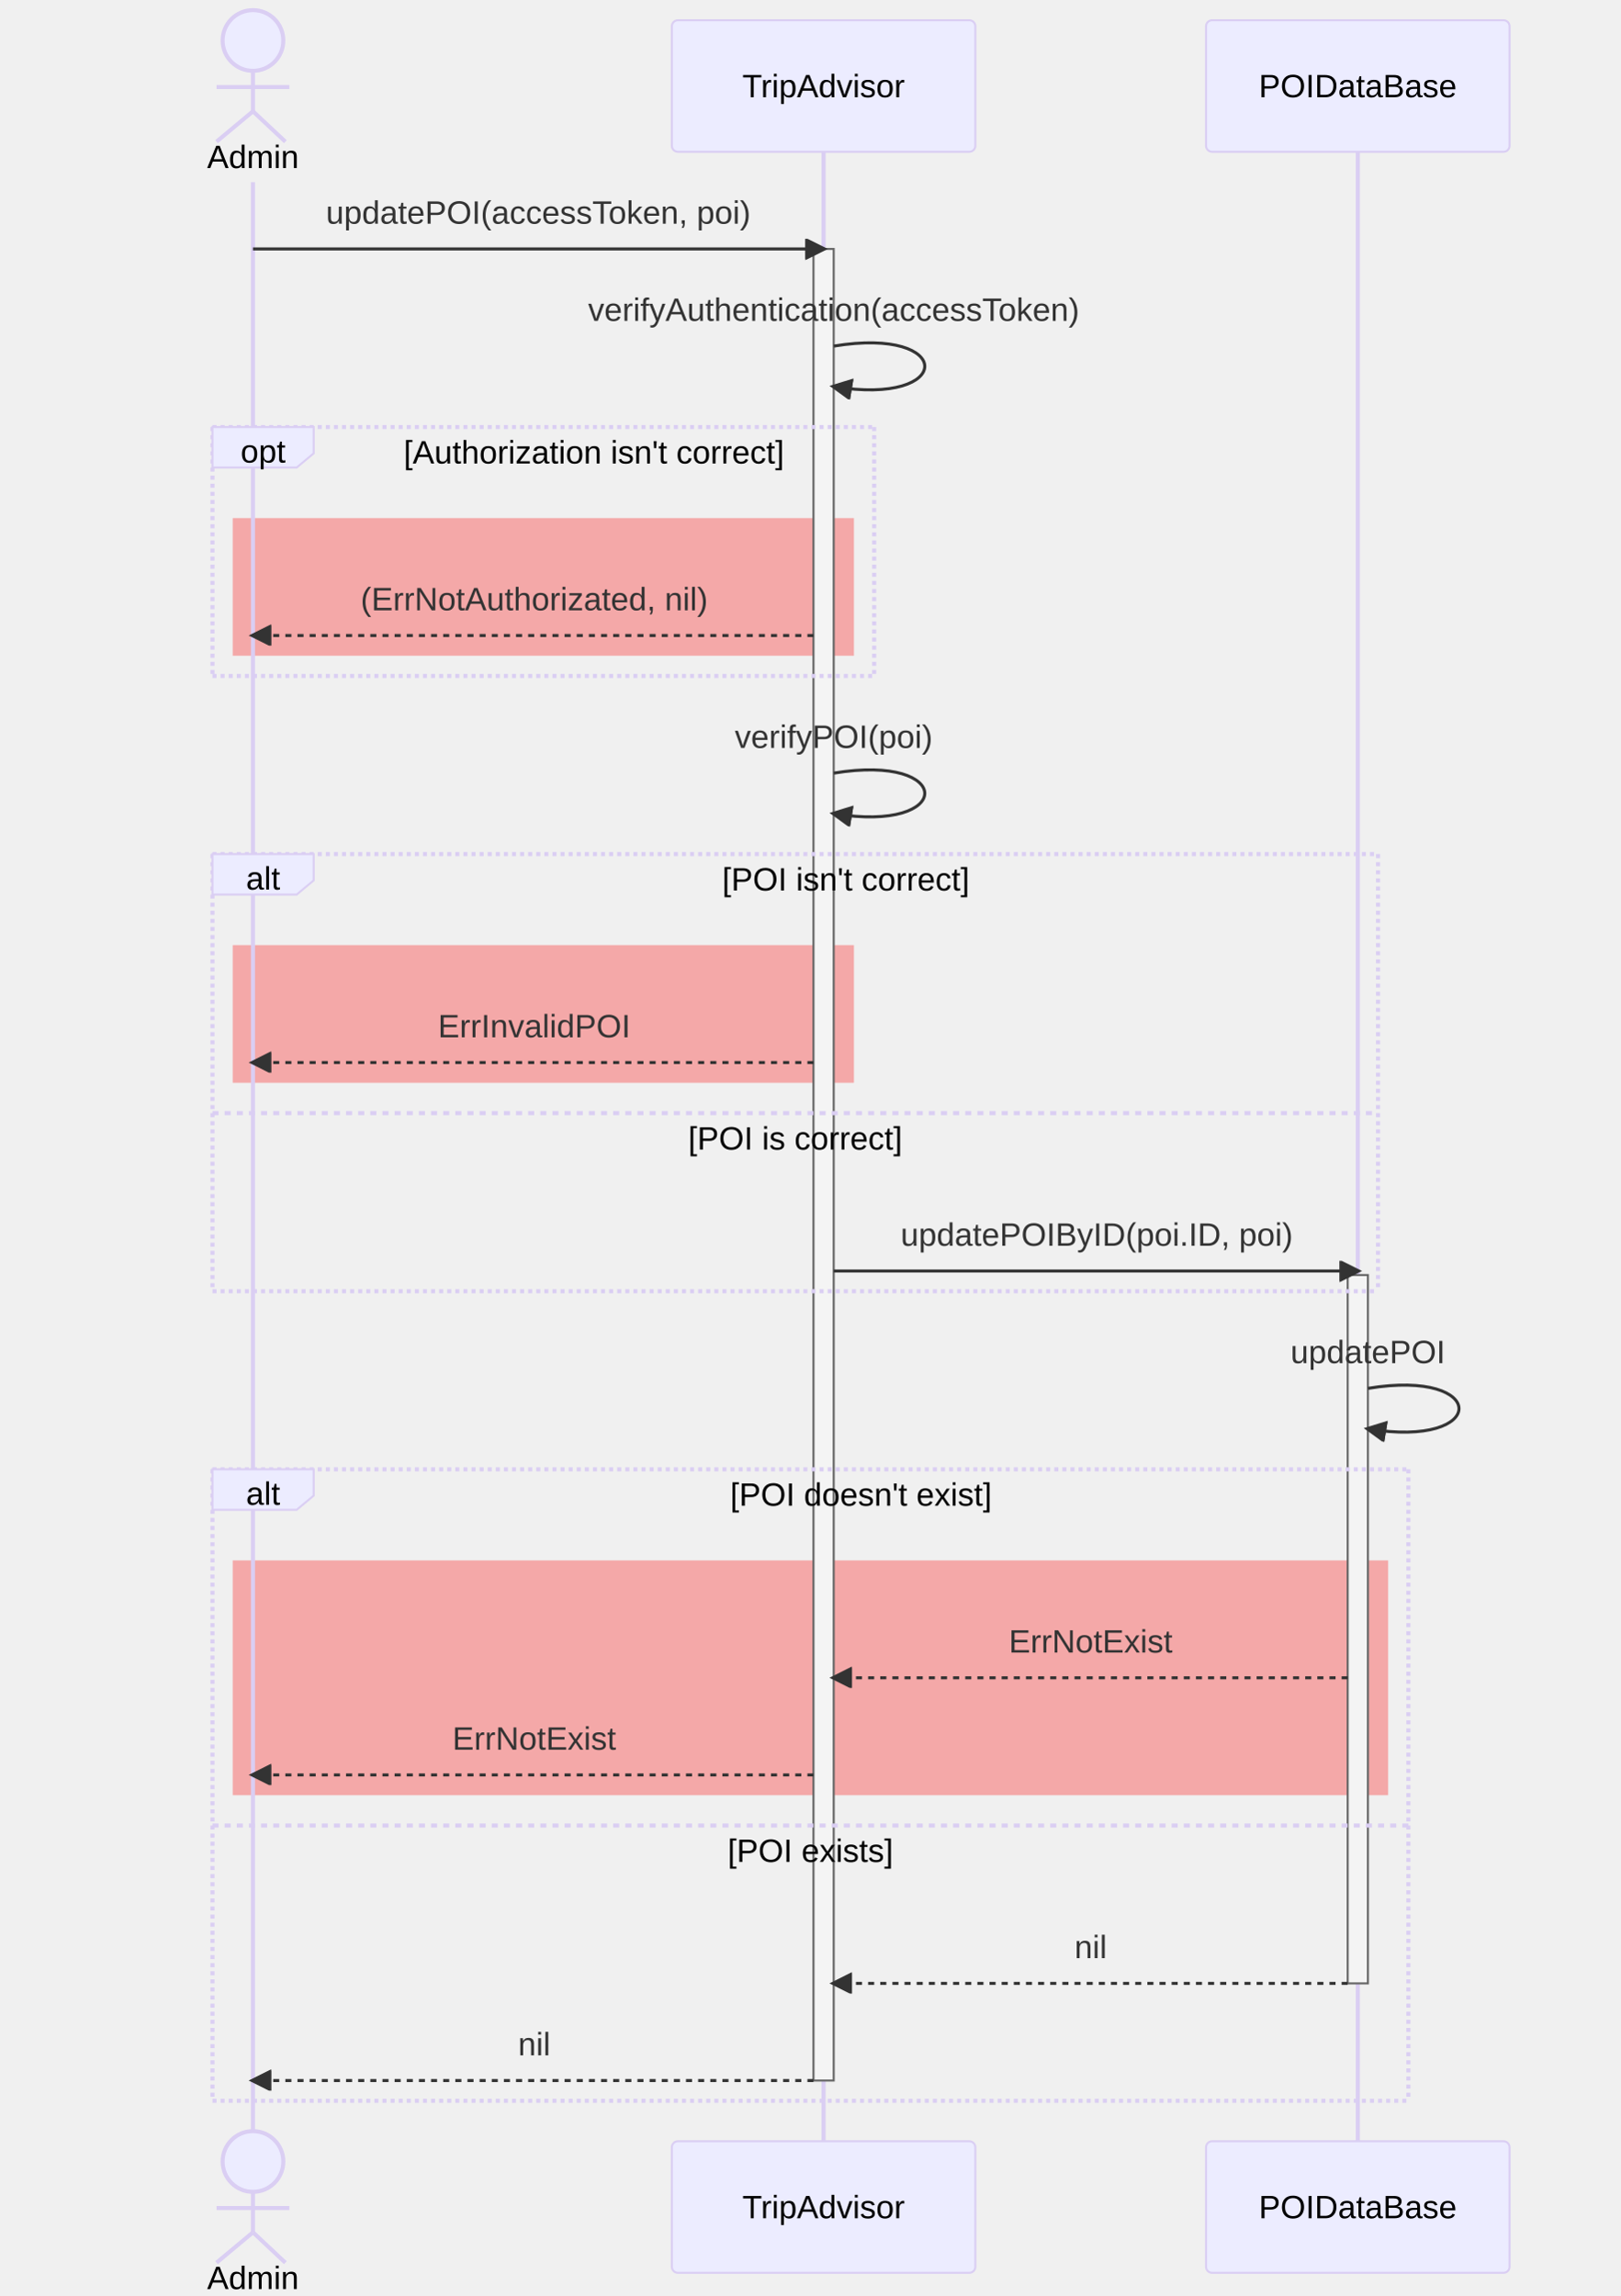
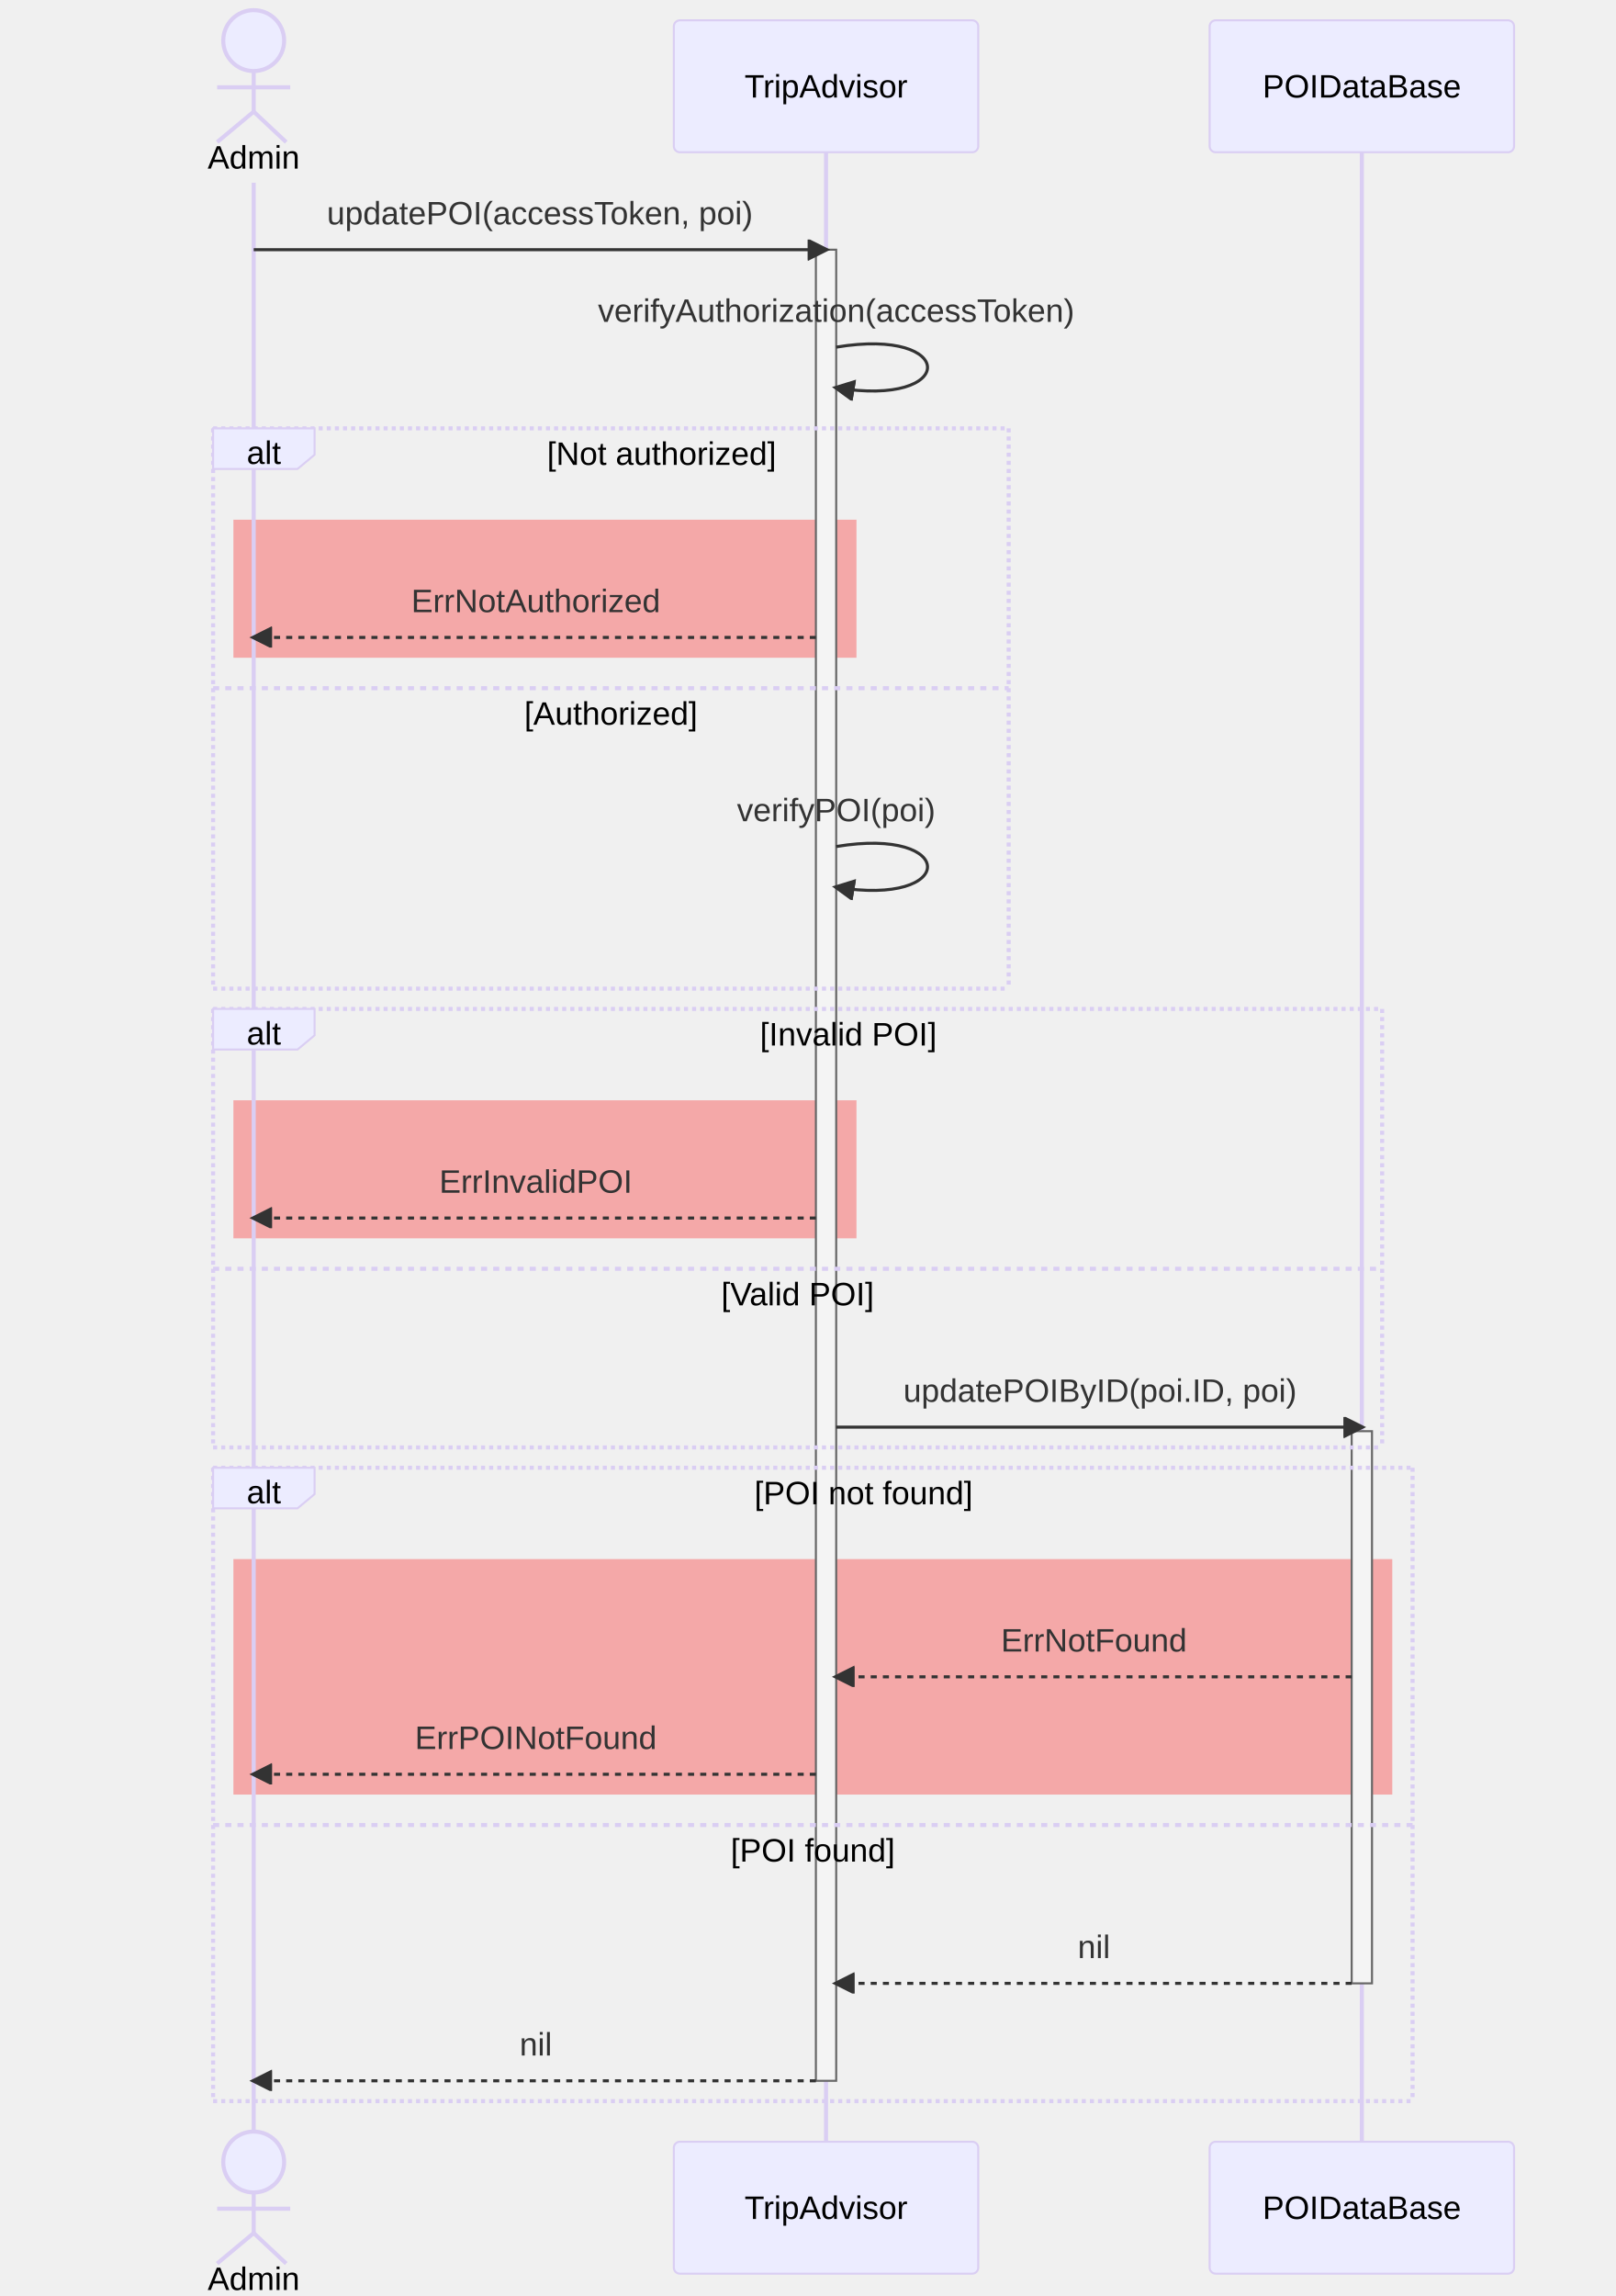
- <svg xmlns="http://www.w3.org/2000/svg" aria-labelledby="chart-title-mermaid-1676812438932 chart-desc-mermaid-1676812438932" role="img" viewBox="-50 -10 801 1134" style="max-width: 801px; background-color: rgb(128, 128, 128);" width="100%" id="mermaid-1676812438932">
-   <rect class="rect" height="116" width="571" fill="rgba(255, 0, 0, 0.3)" y="761" x="65" />
-   <rect class="rect" height="68" width="307" fill="rgba(255, 0, 0, 0.3)" y="457" x="65" />
+ <svg xmlns="http://www.w3.org/2000/svg" aria-labelledby="chart-title-mermaid-1676816670026 chart-desc-mermaid-1676816670026" role="img" viewBox="-50 -10 796 1131" style="max-width: 796px; background-color: rgb(128, 128, 128);" width="100%" id="mermaid-1676816670026">
+   <rect class="rect" height="116" width="571" fill="rgba(255, 0, 0, 0.3)" y="758" x="65" />
+   <rect class="rect" height="68" width="307" fill="rgba(255, 0, 0, 0.3)" y="532" x="65" />
  <rect class="rect" height="68" width="307" fill="rgba(255, 0, 0, 0.3)" y="246" x="65" />
-   <style>#mermaid-1676812438932 {font-family:"trebuchet ms",verdana,arial,sans-serif;font-size:16px;fill:#333;}#mermaid-1676812438932 .error-icon{fill:#552222;}#mermaid-1676812438932 .error-text{fill:#552222;stroke:#552222;}#mermaid-1676812438932 .edge-thickness-normal{stroke-width:2px;}#mermaid-1676812438932 .edge-thickness-thick{stroke-width:3.5px;}#mermaid-1676812438932 .edge-pattern-solid{stroke-dasharray:0;}#mermaid-1676812438932 .edge-pattern-dashed{stroke-dasharray:3;}#mermaid-1676812438932 .edge-pattern-dotted{stroke-dasharray:2;}#mermaid-1676812438932 .marker{fill:#333333;stroke:#333333;}#mermaid-1676812438932 .marker.cross{stroke:#333333;}#mermaid-1676812438932 svg{font-family:"trebuchet ms",verdana,arial,sans-serif;font-size:16px;}#mermaid-1676812438932 .actor{stroke:hsl(259.626, 59.777%, 87.902%);fill:#ECECFF;}#mermaid-1676812438932 text.actor&gt;tspan{fill:black;stroke:none;}#mermaid-1676812438932 .actor-line{stroke:grey;}#mermaid-1676812438932 .messageLine0{stroke-width:1.5;stroke-dasharray:none;stroke:#333;}#mermaid-1676812438932 .messageLine1{stroke-width:1.5;stroke-dasharray:2,2;stroke:#333;}#mermaid-1676812438932 #arrowhead path{fill:#333;stroke:#333;}#mermaid-1676812438932 .sequenceNumber{fill:white;}#mermaid-1676812438932 #sequencenumber{fill:#333;}#mermaid-1676812438932 #crosshead path{fill:#333;stroke:#333;}#mermaid-1676812438932 .messageText{fill:#333;stroke:none;}#mermaid-1676812438932 .labelBox{stroke:hsl(259.626, 59.777%, 87.902%);fill:#ECECFF;}#mermaid-1676812438932 .labelText,#mermaid-1676812438932 .labelText&gt;tspan{fill:black;stroke:none;}#mermaid-1676812438932 .loopText,#mermaid-1676812438932 .loopText&gt;tspan{fill:black;stroke:none;}#mermaid-1676812438932 .loopLine{stroke-width:2px;stroke-dasharray:2,2;stroke:hsl(259.626, 59.777%, 87.902%);fill:hsl(259.626, 59.777%, 87.902%);}#mermaid-1676812438932 .note{stroke:#aaaa33;fill:#fff5ad;}#mermaid-1676812438932 .noteText,#mermaid-1676812438932 .noteText&gt;tspan{fill:black;stroke:none;}#mermaid-1676812438932 .activation0{fill:#f4f4f4;stroke:#666;}#mermaid-1676812438932 .activation1{fill:#f4f4f4;stroke:#666;}#mermaid-1676812438932 .activation2{fill:#f4f4f4;stroke:#666;}#mermaid-1676812438932 .actorPopupMenu{position:absolute;}#mermaid-1676812438932 .actorPopupMenuPanel{position:absolute;fill:#ECECFF;box-shadow:0px 8px 16px 0px rgba(0,0,0,0.2);filter:drop-shadow(3px 5px 2px rgb(0 0 0 / 0.4));}#mermaid-1676812438932 .actor-man line{stroke:hsl(259.626, 59.777%, 87.902%);fill:#ECECFF;}#mermaid-1676812438932 .actor-man circle,#mermaid-1676812438932 line{stroke:hsl(259.626, 59.777%, 87.902%);fill:#ECECFF;stroke-width:2px;}#mermaid-1676812438932 :root{--mermaid-font-family:"trebuchet ms",verdana,arial,sans-serif;}</style>
+   <style>#mermaid-1676816670026 {font-family:"trebuchet ms",verdana,arial,sans-serif;font-size:16px;fill:#333;}#mermaid-1676816670026 .error-icon{fill:#552222;}#mermaid-1676816670026 .error-text{fill:#552222;stroke:#552222;}#mermaid-1676816670026 .edge-thickness-normal{stroke-width:2px;}#mermaid-1676816670026 .edge-thickness-thick{stroke-width:3.5px;}#mermaid-1676816670026 .edge-pattern-solid{stroke-dasharray:0;}#mermaid-1676816670026 .edge-pattern-dashed{stroke-dasharray:3;}#mermaid-1676816670026 .edge-pattern-dotted{stroke-dasharray:2;}#mermaid-1676816670026 .marker{fill:#333333;stroke:#333333;}#mermaid-1676816670026 .marker.cross{stroke:#333333;}#mermaid-1676816670026 svg{font-family:"trebuchet ms",verdana,arial,sans-serif;font-size:16px;}#mermaid-1676816670026 .actor{stroke:hsl(259.626, 59.777%, 87.902%);fill:#ECECFF;}#mermaid-1676816670026 text.actor&gt;tspan{fill:black;stroke:none;}#mermaid-1676816670026 .actor-line{stroke:grey;}#mermaid-1676816670026 .messageLine0{stroke-width:1.5;stroke-dasharray:none;stroke:#333;}#mermaid-1676816670026 .messageLine1{stroke-width:1.5;stroke-dasharray:2,2;stroke:#333;}#mermaid-1676816670026 #arrowhead path{fill:#333;stroke:#333;}#mermaid-1676816670026 .sequenceNumber{fill:white;}#mermaid-1676816670026 #sequencenumber{fill:#333;}#mermaid-1676816670026 #crosshead path{fill:#333;stroke:#333;}#mermaid-1676816670026 .messageText{fill:#333;stroke:none;}#mermaid-1676816670026 .labelBox{stroke:hsl(259.626, 59.777%, 87.902%);fill:#ECECFF;}#mermaid-1676816670026 .labelText,#mermaid-1676816670026 .labelText&gt;tspan{fill:black;stroke:none;}#mermaid-1676816670026 .loopText,#mermaid-1676816670026 .loopText&gt;tspan{fill:black;stroke:none;}#mermaid-1676816670026 .loopLine{stroke-width:2px;stroke-dasharray:2,2;stroke:hsl(259.626, 59.777%, 87.902%);fill:hsl(259.626, 59.777%, 87.902%);}#mermaid-1676816670026 .note{stroke:#aaaa33;fill:#fff5ad;}#mermaid-1676816670026 .noteText,#mermaid-1676816670026 .noteText&gt;tspan{fill:black;stroke:none;}#mermaid-1676816670026 .activation0{fill:#f4f4f4;stroke:#666;}#mermaid-1676816670026 .activation1{fill:#f4f4f4;stroke:#666;}#mermaid-1676816670026 .activation2{fill:#f4f4f4;stroke:#666;}#mermaid-1676816670026 .actorPopupMenu{position:absolute;}#mermaid-1676816670026 .actorPopupMenuPanel{position:absolute;fill:#ECECFF;box-shadow:0px 8px 16px 0px rgba(0,0,0,0.2);filter:drop-shadow(3px 5px 2px rgb(0 0 0 / 0.4));}#mermaid-1676816670026 .actor-man line{stroke:hsl(259.626, 59.777%, 87.902%);fill:#ECECFF;}#mermaid-1676816670026 .actor-man circle,#mermaid-1676816670026 line{stroke:hsl(259.626, 59.777%, 87.902%);fill:#ECECFF;stroke-width:2px;}#mermaid-1676816670026 :root{--mermaid-font-family:"trebuchet ms",verdana,arial,sans-serif;}</style>
  <g />
  <defs>
    <symbol height="24" width="24" id="computer">
      <path d="M2 2v13h20v-13h-20zm18 11h-16v-9h16v9zm-10.228 6l.466-1h3.524l.467 1h-4.457zm14.228 3h-24l2-6h2.104l-1.33 4h18.45l-1.297-4h2.073l2 6zm-5-10h-14v-7h14v7z" transform="scale(.5)" />
    </symbol>
  </defs>
  <defs>
    <symbol clip-rule="evenodd" fill-rule="evenodd" id="database">
      <path d="M12.258.001l.256.004.255.005.253.008.251.01.249.012.247.015.246.016.242.019.241.02.239.023.236.024.233.027.231.028.229.031.225.032.223.034.22.036.217.038.214.04.211.041.208.043.205.045.201.046.198.048.194.05.191.051.187.053.183.054.18.056.175.057.172.059.168.06.163.061.16.063.155.064.15.066.074.033.073.033.071.034.07.034.069.035.068.035.067.035.066.035.064.036.064.036.062.036.06.036.06.037.058.037.058.037.055.038.055.038.053.038.052.038.051.039.05.039.048.039.047.039.045.04.044.04.043.04.041.04.04.041.039.041.037.041.036.041.034.041.033.042.032.042.03.042.029.042.027.042.026.043.024.043.023.043.021.043.02.043.018.044.017.043.015.044.013.044.012.044.011.045.009.044.007.045.006.045.004.045.002.045.001.045v17l-.001.045-.002.045-.004.045-.006.045-.007.045-.009.044-.011.045-.012.044-.013.044-.015.044-.017.043-.018.044-.02.043-.021.043-.023.043-.024.043-.026.043-.027.042-.029.042-.03.042-.032.042-.033.042-.034.041-.036.041-.037.041-.039.041-.04.041-.041.04-.043.04-.044.04-.045.04-.047.039-.048.039-.05.039-.051.039-.052.038-.053.038-.055.038-.055.038-.058.037-.058.037-.06.037-.06.036-.062.036-.064.036-.064.036-.066.035-.067.035-.068.035-.069.035-.07.034-.071.034-.073.033-.074.033-.15.066-.155.064-.16.063-.163.061-.168.06-.172.059-.175.057-.18.056-.183.054-.187.053-.191.051-.194.05-.198.048-.201.046-.205.045-.208.043-.211.041-.214.04-.217.038-.22.036-.223.034-.225.032-.229.031-.231.028-.233.027-.236.024-.239.023-.241.02-.242.019-.246.016-.247.015-.249.012-.251.01-.253.008-.255.005-.256.004-.258.001-.258-.001-.256-.004-.255-.005-.253-.008-.251-.01-.249-.012-.247-.015-.245-.016-.243-.019-.241-.02-.238-.023-.236-.024-.234-.027-.231-.028-.228-.031-.226-.032-.223-.034-.22-.036-.217-.038-.214-.04-.211-.041-.208-.043-.204-.045-.201-.046-.198-.048-.195-.05-.19-.051-.187-.053-.184-.054-.179-.056-.176-.057-.172-.059-.167-.06-.164-.061-.159-.063-.155-.064-.151-.066-.074-.033-.072-.033-.072-.034-.07-.034-.069-.035-.068-.035-.067-.035-.066-.035-.064-.036-.063-.036-.062-.036-.061-.036-.06-.037-.058-.037-.057-.037-.056-.038-.055-.038-.053-.038-.052-.038-.051-.039-.049-.039-.049-.039-.046-.039-.046-.04-.044-.04-.043-.04-.041-.04-.04-.041-.039-.041-.037-.041-.036-.041-.034-.041-.033-.042-.032-.042-.03-.042-.029-.042-.027-.042-.026-.043-.024-.043-.023-.043-.021-.043-.02-.043-.018-.044-.017-.043-.015-.044-.013-.044-.012-.044-.011-.045-.009-.044-.007-.045-.006-.045-.004-.045-.002-.045-.001-.045v-17l.001-.045.002-.045.004-.045.006-.045.007-.045.009-.044.011-.045.012-.044.013-.044.015-.044.017-.043.018-.044.02-.043.021-.043.023-.043.024-.043.026-.043.027-.042.029-.042.03-.042.032-.042.033-.042.034-.041.036-.041.037-.041.039-.041.04-.041.041-.04.043-.04.044-.04.046-.04.046-.039.049-.039.049-.039.051-.039.052-.038.053-.038.055-.038.056-.038.057-.037.058-.037.06-.037.061-.036.062-.036.063-.036.064-.036.066-.035.067-.035.068-.035.069-.035.07-.034.072-.034.072-.033.074-.033.151-.066.155-.064.159-.063.164-.061.167-.06.172-.059.176-.057.179-.056.184-.054.187-.053.19-.051.195-.05.198-.048.201-.046.204-.045.208-.043.211-.041.214-.04.217-.038.22-.036.223-.034.226-.032.228-.031.231-.028.234-.027.236-.024.238-.023.241-.02.243-.019.245-.016.247-.015.249-.012.251-.01.253-.008.255-.005.256-.004.258-.001.258.001zm-9.258 20.499v.01l.001.021.003.021.004.022.005.021.006.022.007.022.009.023.01.022.011.023.012.023.013.023.015.023.016.024.017.023.018.024.019.024.021.024.022.025.023.024.024.025.052.049.056.05.061.051.066.051.07.051.075.051.079.052.084.052.088.052.092.052.097.052.102.051.105.052.11.052.114.051.119.051.123.051.127.05.131.05.135.05.139.048.144.049.147.047.152.047.155.047.16.045.163.045.167.043.171.043.176.041.178.041.183.039.187.039.19.037.194.035.197.035.202.033.204.031.209.03.212.029.216.027.219.025.222.024.226.021.23.02.233.018.236.016.24.015.243.012.246.01.249.008.253.005.256.004.259.001.26-.001.257-.004.254-.005.25-.008.247-.011.244-.012.241-.014.237-.016.233-.018.231-.021.226-.021.224-.024.22-.026.216-.027.212-.028.21-.031.205-.031.202-.034.198-.034.194-.036.191-.037.187-.039.183-.04.179-.04.175-.042.172-.043.168-.044.163-.045.16-.046.155-.046.152-.047.148-.048.143-.049.139-.049.136-.05.131-.05.126-.05.123-.051.118-.052.114-.051.11-.052.106-.052.101-.052.096-.052.092-.052.088-.053.083-.051.079-.052.074-.052.07-.051.065-.051.06-.051.056-.05.051-.05.023-.024.023-.025.021-.024.02-.024.019-.024.018-.024.017-.024.015-.023.014-.024.013-.023.012-.023.01-.023.01-.022.008-.022.006-.022.006-.022.004-.022.004-.021.001-.021.001-.021v-4.127l-.077.055-.08.053-.083.054-.085.053-.087.052-.09.052-.093.051-.095.05-.097.05-.1.049-.102.049-.105.048-.106.047-.109.047-.111.046-.114.045-.115.045-.118.044-.12.043-.122.042-.124.042-.126.041-.128.04-.13.04-.132.038-.134.038-.135.037-.138.037-.139.035-.142.035-.143.034-.144.033-.147.032-.148.031-.15.03-.151.03-.153.029-.154.027-.156.027-.158.026-.159.025-.161.024-.162.023-.163.022-.165.021-.166.02-.167.019-.169.018-.169.017-.171.016-.173.015-.173.014-.175.013-.175.012-.177.011-.178.01-.179.008-.179.008-.181.006-.182.005-.182.004-.184.003-.184.002h-.37l-.184-.002-.184-.003-.182-.004-.182-.005-.181-.006-.179-.008-.179-.008-.178-.01-.176-.011-.176-.012-.175-.013-.173-.014-.172-.015-.171-.016-.17-.017-.169-.018-.167-.019-.166-.02-.165-.021-.163-.022-.162-.023-.161-.024-.159-.025-.157-.026-.156-.027-.155-.027-.153-.029-.151-.03-.15-.03-.148-.031-.146-.032-.145-.033-.143-.034-.141-.035-.14-.035-.137-.037-.136-.037-.134-.038-.132-.038-.13-.04-.128-.04-.126-.041-.124-.042-.122-.042-.12-.044-.117-.043-.116-.045-.113-.045-.112-.046-.109-.047-.106-.047-.105-.048-.102-.049-.1-.049-.097-.05-.095-.05-.093-.052-.09-.051-.087-.052-.085-.053-.083-.054-.08-.054-.077-.054v4.127zm0-5.654v.011l.001.021.003.021.004.021.005.022.006.022.007.022.009.022.01.022.011.023.012.023.013.023.015.024.016.023.017.024.018.024.019.024.021.024.022.024.023.025.024.024.052.05.056.05.061.05.066.051.07.051.075.052.079.051.084.052.088.052.092.052.097.052.102.052.105.052.11.051.114.051.119.052.123.05.127.051.131.05.135.049.139.049.144.048.147.048.152.047.155.046.16.045.163.045.167.044.171.042.176.042.178.04.183.04.187.038.19.037.194.036.197.034.202.033.204.032.209.03.212.028.216.027.219.025.222.024.226.022.23.02.233.018.236.016.24.014.243.012.246.01.249.008.253.006.256.003.259.001.26-.001.257-.003.254-.006.25-.008.247-.01.244-.012.241-.015.237-.016.233-.018.231-.02.226-.022.224-.024.22-.025.216-.027.212-.029.21-.03.205-.032.202-.033.198-.035.194-.036.191-.037.187-.039.183-.039.179-.041.175-.042.172-.043.168-.044.163-.045.16-.045.155-.047.152-.047.148-.048.143-.048.139-.05.136-.049.131-.05.126-.051.123-.051.118-.051.114-.052.11-.052.106-.052.101-.052.096-.052.092-.052.088-.052.083-.052.079-.052.074-.051.07-.052.065-.051.06-.05.056-.051.051-.049.023-.025.023-.024.021-.025.02-.024.019-.024.018-.024.017-.024.015-.023.014-.023.013-.024.012-.022.01-.023.01-.023.008-.022.006-.022.006-.022.004-.021.004-.022.001-.021.001-.021v-4.139l-.077.054-.08.054-.083.054-.085.052-.087.053-.09.051-.093.051-.095.051-.097.05-.1.049-.102.049-.105.048-.106.047-.109.047-.111.046-.114.045-.115.044-.118.044-.12.044-.122.042-.124.042-.126.041-.128.04-.13.039-.132.039-.134.038-.135.037-.138.036-.139.036-.142.035-.143.033-.144.033-.147.033-.148.031-.15.03-.151.03-.153.028-.154.028-.156.027-.158.026-.159.025-.161.024-.162.023-.163.022-.165.021-.166.02-.167.019-.169.018-.169.017-.171.016-.173.015-.173.014-.175.013-.175.012-.177.011-.178.009-.179.009-.179.007-.181.007-.182.005-.182.004-.184.003-.184.002h-.37l-.184-.002-.184-.003-.182-.004-.182-.005-.181-.007-.179-.007-.179-.009-.178-.009-.176-.011-.176-.012-.175-.013-.173-.014-.172-.015-.171-.016-.17-.017-.169-.018-.167-.019-.166-.02-.165-.021-.163-.022-.162-.023-.161-.024-.159-.025-.157-.026-.156-.027-.155-.028-.153-.028-.151-.03-.15-.03-.148-.031-.146-.033-.145-.033-.143-.033-.141-.035-.14-.036-.137-.036-.136-.037-.134-.038-.132-.039-.13-.039-.128-.04-.126-.041-.124-.042-.122-.043-.12-.043-.117-.044-.116-.044-.113-.046-.112-.046-.109-.046-.106-.047-.105-.048-.102-.049-.1-.049-.097-.05-.095-.051-.093-.051-.09-.051-.087-.053-.085-.052-.083-.054-.08-.054-.077-.054v4.139zm0-5.666v.011l.001.02.003.022.004.021.005.022.006.021.007.022.009.023.01.022.011.023.012.023.013.023.015.023.016.024.017.024.018.023.019.024.021.025.022.024.023.024.024.025.052.05.056.05.061.05.066.051.07.051.075.052.079.051.084.052.088.052.092.052.097.052.102.052.105.051.11.052.114.051.119.051.123.051.127.05.131.05.135.05.139.049.144.048.147.048.152.047.155.046.16.045.163.045.167.043.171.043.176.042.178.04.183.04.187.038.19.037.194.036.197.034.202.033.204.032.209.03.212.028.216.027.219.025.222.024.226.021.23.02.233.018.236.017.24.014.243.012.246.01.249.008.253.006.256.003.259.001.26-.001.257-.003.254-.006.25-.008.247-.01.244-.013.241-.014.237-.016.233-.018.231-.02.226-.022.224-.024.22-.025.216-.027.212-.029.21-.03.205-.032.202-.033.198-.035.194-.036.191-.037.187-.039.183-.039.179-.041.175-.042.172-.043.168-.044.163-.045.16-.045.155-.047.152-.047.148-.048.143-.049.139-.049.136-.049.131-.051.126-.05.123-.051.118-.052.114-.051.11-.052.106-.052.101-.052.096-.052.092-.052.088-.052.083-.052.079-.052.074-.052.07-.051.065-.051.06-.051.056-.05.051-.049.023-.025.023-.025.021-.024.02-.024.019-.024.018-.024.017-.024.015-.023.014-.024.013-.023.012-.023.01-.022.01-.023.008-.022.006-.022.006-.022.004-.022.004-.021.001-.021.001-.021v-4.153l-.077.054-.08.054-.083.053-.085.053-.087.053-.09.051-.093.051-.095.051-.097.05-.1.049-.102.048-.105.048-.106.048-.109.046-.111.046-.114.046-.115.044-.118.044-.12.043-.122.043-.124.042-.126.041-.128.04-.13.039-.132.039-.134.038-.135.037-.138.036-.139.036-.142.034-.143.034-.144.033-.147.032-.148.032-.15.03-.151.03-.153.028-.154.028-.156.027-.158.026-.159.024-.161.024-.162.023-.163.023-.165.021-.166.02-.167.019-.169.018-.169.017-.171.016-.173.015-.173.014-.175.013-.175.012-.177.01-.178.01-.179.009-.179.007-.181.006-.182.006-.182.004-.184.003-.184.001-.185.001-.185-.001-.184-.001-.184-.003-.182-.004-.182-.006-.181-.006-.179-.007-.179-.009-.178-.01-.176-.01-.176-.012-.175-.013-.173-.014-.172-.015-.171-.016-.17-.017-.169-.018-.167-.019-.166-.02-.165-.021-.163-.023-.162-.023-.161-.024-.159-.024-.157-.026-.156-.027-.155-.028-.153-.028-.151-.03-.15-.03-.148-.032-.146-.032-.145-.033-.143-.034-.141-.034-.14-.036-.137-.036-.136-.037-.134-.038-.132-.039-.13-.039-.128-.041-.126-.041-.124-.041-.122-.043-.12-.043-.117-.044-.116-.044-.113-.046-.112-.046-.109-.046-.106-.048-.105-.048-.102-.048-.1-.05-.097-.049-.095-.051-.093-.051-.09-.052-.087-.052-.085-.053-.083-.053-.08-.054-.077-.054v4.153zm8.74-8.179l-.257.004-.254.005-.25.008-.247.011-.244.012-.241.014-.237.016-.233.018-.231.021-.226.022-.224.023-.22.026-.216.027-.212.028-.21.031-.205.032-.202.033-.198.034-.194.036-.191.038-.187.038-.183.04-.179.041-.175.042-.172.043-.168.043-.163.045-.16.046-.155.046-.152.048-.148.048-.143.048-.139.049-.136.05-.131.05-.126.051-.123.051-.118.051-.114.052-.11.052-.106.052-.101.052-.096.052-.092.052-.088.052-.083.052-.079.052-.074.051-.07.052-.065.051-.06.05-.056.05-.051.05-.023.025-.023.024-.021.024-.02.025-.019.024-.018.024-.017.023-.015.024-.014.023-.013.023-.012.023-.01.023-.01.022-.008.022-.006.023-.006.021-.004.022-.004.021-.001.021-.001.021.001.021.001.021.004.021.004.022.006.021.006.023.008.022.01.022.01.023.012.023.013.023.014.023.015.024.017.023.018.024.019.024.02.025.021.024.023.024.023.025.051.05.056.05.06.05.065.051.07.052.074.051.079.052.083.052.088.052.092.052.096.052.101.052.106.052.11.052.114.052.118.051.123.051.126.051.131.05.136.05.139.049.143.048.148.048.152.048.155.046.16.046.163.045.168.043.172.043.175.042.179.041.183.04.187.038.191.038.194.036.198.034.202.033.205.032.21.031.212.028.216.027.22.026.224.023.226.022.231.021.233.018.237.016.241.014.244.012.247.011.25.008.254.005.257.004.26.001.26-.001.257-.004.254-.005.25-.008.247-.011.244-.012.241-.014.237-.016.233-.018.231-.021.226-.022.224-.023.22-.026.216-.027.212-.028.21-.031.205-.032.202-.033.198-.034.194-.036.191-.038.187-.038.183-.04.179-.041.175-.042.172-.043.168-.043.163-.045.16-.046.155-.046.152-.048.148-.048.143-.048.139-.049.136-.05.131-.05.126-.051.123-.051.118-.051.114-.052.11-.052.106-.052.101-.052.096-.052.092-.052.088-.052.083-.052.079-.052.074-.051.07-.052.065-.051.06-.05.056-.05.051-.05.023-.025.023-.024.021-.024.02-.025.019-.024.018-.024.017-.023.015-.024.014-.023.013-.023.012-.023.01-.023.01-.022.008-.022.006-.023.006-.021.004-.022.004-.021.001-.021.001-.021-.001-.021-.001-.021-.004-.021-.004-.022-.006-.021-.006-.023-.008-.022-.01-.022-.01-.023-.012-.023-.013-.023-.014-.023-.015-.024-.017-.023-.018-.024-.019-.024-.02-.025-.021-.024-.023-.024-.023-.025-.051-.05-.056-.05-.06-.05-.065-.051-.07-.052-.074-.051-.079-.052-.083-.052-.088-.052-.092-.052-.096-.052-.101-.052-.106-.052-.11-.052-.114-.052-.118-.051-.123-.051-.126-.051-.131-.05-.136-.05-.139-.049-.143-.048-.148-.048-.152-.048-.155-.046-.16-.046-.163-.045-.168-.043-.172-.043-.175-.042-.179-.041-.183-.04-.187-.038-.191-.038-.194-.036-.198-.034-.202-.033-.205-.032-.21-.031-.212-.028-.216-.027-.22-.026-.224-.023-.226-.022-.231-.021-.233-.018-.237-.016-.241-.014-.244-.012-.247-.011-.25-.008-.254-.005-.257-.004-.26-.001-.26.001z" transform="scale(.5)" />
    </symbol>
  </defs>
  <defs>
    <symbol height="24" width="24" id="clock">
      <path d="M12 2c5.514 0 10 4.486 10 10s-4.486 10-10 10-10-4.486-10-10 4.486-10 10-10zm0-2c-6.627 0-12 5.373-12 12s5.373 12 12 12 12-5.373 12-12-5.373-12-12-12zm5.848 12.459c.202.038.202.333.001.372-1.907.361-6.045 1.111-6.547 1.111-.719 0-1.301-.582-1.301-1.301 0-.512.77-5.447 1.125-7.445.034-.192.312-.181.343.014l.985 6.238 5.394 1.011z" transform="scale(.5)" />
    </symbol>
  </defs>
-   <line stroke="#999" stroke-width="0.5px" class="200" y2="1068" x2="75" y1="80" x1="75" id="actor26" />
+   <line stroke="#999" stroke-width="0.5px" class="200" y2="1065" x2="75" y1="80" x1="75" id="actor15" />
  <g class="actor-man">
-     <line y2="45" x2="75" y1="25" x1="75" id="actor-man-torso26" />
-     <line y2="33" x2="93" y1="33" x1="57" id="actor-man-arms26" />
+     <line y2="45" x2="75" y1="25" x1="75" id="actor-man-torso15" />
+     <line y2="33" x2="93" y1="33" x1="57" id="actor-man-arms15" />
    <line y2="45" x2="75" y1="60" x1="57" />
    <line y2="60" x2="91" y1="45" x1="75" />
    <circle height="65" width="150" r="15" cy="10" cx="75" />
    <text style="text-anchor: middle; font-size: 16px; font-weight: 400;" class="actor" alignment-baseline="central" dominant-baseline="central" y="67.5" x="75">
      <tspan dy="0" x="75">Admin</tspan>
    </text>
  </g>
  <g>
-     <line stroke="#999" stroke-width="0.5px" class="200" y2="1068" x2="357" y1="5" x1="357" id="actor27" />
-     <g id="root-27">
+     <line stroke="#999" stroke-width="0.5px" class="200" y2="1065" x2="357" y1="5" x1="357" id="actor16" />
+     <g id="root-16">
      <rect class="actor" ry="3" rx="3" height="65" width="150" stroke="#666" fill="#eaeaea" y="0" x="282" />
      <text style="text-anchor: middle; font-size: 16px; font-weight: 400;" class="actor" alignment-baseline="central" dominant-baseline="central" y="32.5" x="357">
        <tspan dy="0" x="357">TripAdvisor</tspan>
      </text>
    </g>
  </g>
  <g>
-     <line stroke="#999" stroke-width="0.5px" class="200" y2="1068" x2="621" y1="5" x1="621" id="actor28" />
-     <g id="root-28">
+     <line stroke="#999" stroke-width="0.5px" class="200" y2="1065" x2="621" y1="5" x1="621" id="actor17" />
+     <g id="root-17">
      <rect class="actor" ry="3" rx="3" height="65" width="150" stroke="#666" fill="#eaeaea" y="0" x="546" />
      <text style="text-anchor: middle; font-size: 16px; font-weight: 400;" class="actor" alignment-baseline="central" dominant-baseline="central" y="32.5" x="621">
        <tspan dy="0" x="621">POIDataBase</tspan>
      </text>
    </g>
  </g>
  <defs>
    <marker orient="auto" markerHeight="12" markerWidth="12" markerUnits="userSpaceOnUse" refY="5" refX="9" id="arrowhead">
      <path d="M 0 0 L 10 5 L 0 10 z" />
    </marker>
  </defs>
  <defs>
    <marker refY="4" refX="16" orient="auto" markerHeight="8" markerWidth="15" id="crosshead">
      <path style="stroke-dasharray: 0, 0;" d="M 9,2 V 6 L16,4 Z" stroke-width="1px" stroke="#000000" fill="black" />
      <path style="stroke-dasharray: 0, 0;" d="M 0,1 L 6,7 M 6,1 L 0,7" stroke-width="1px" stroke="#000000" fill="none" />
    </marker>
  </defs>
  <defs>
    <marker orient="auto" markerHeight="28" markerWidth="20" refY="7" refX="18" id="filled-head">
      <path d="M 18,7 L9,13 L14,7 L9,1 Z" />
    </marker>
  </defs>
  <defs>
    <marker orient="auto" markerHeight="40" markerWidth="60" refY="15" refX="15" id="sequencenumber">
      <circle r="6" cy="15" cx="15" />
    </marker>
  </defs>
  <g>
-     <rect class="activation0" ry="0" rx="0" height="905" width="10" stroke="#666" fill="#EDF2AE" y="113" x="352" />
+     <rect class="activation0" ry="0" rx="0" height="902" width="10" stroke="#666" fill="#EDF2AE" y="113" x="352" />
  </g>
  <g>
-     <line class="loopLine" y2="201" x2="382" y1="201" x1="55" />
-     <line class="loopLine" y2="324" x2="382" y1="201" x1="382" />
-     <line class="loopLine" y2="324" x2="382" y1="324" x1="55" />
-     <line class="loopLine" y2="324" x2="55" y1="201" x1="55" />
+     <line class="loopLine" y2="201" x2="447" y1="201" x1="55" />
+     <line class="loopLine" y2="477" x2="447" y1="201" x1="447" />
+     <line class="loopLine" y2="477" x2="447" y1="477" x1="55" />
+     <line class="loopLine" y2="477" x2="55" y1="201" x1="55" />
+     <line style="stroke-dasharray: 3, 3;" class="loopLine" y2="329" x2="447" y1="329" x1="55" />
    <polygon class="labelBox" points="55,201 105,201 105,214 96.6,221 55,221" />
-     <text style="font-size: 16px; font-weight: 400;" class="labelText" alignment-baseline="middle" dominant-baseline="middle" text-anchor="middle" y="214" x="80">opt</text>
-     <text style="font-size: 16px; font-weight: 400;" class="loopText" text-anchor="middle" y="219" x="243.5">
-       <tspan x="243.5">[Authorization isn't correct]</tspan>
+     <text style="font-size: 16px; font-weight: 400;" class="labelText" alignment-baseline="middle" dominant-baseline="middle" text-anchor="middle" y="214" x="80">alt</text>
+     <text style="font-size: 16px; font-weight: 400;" class="loopText" text-anchor="middle" y="219" x="276">
+       <tspan x="276">[Not authorized]</tspan>
    </text>
+     <text style="font-size: 16px; font-weight: 400;" class="loopText" text-anchor="middle" y="347" x="251">[Authorized]</text>
  </g>
  <g>
-     <rect class="activation0" ry="0" rx="0" height="350" width="10" stroke="#666" fill="#EDF2AE" y="620" x="616" />
+     <rect class="activation0" ry="0" rx="0" height="272" width="10" stroke="#666" fill="#EDF2AE" y="695" x="616" />
  </g>
  <g>
-     <line class="loopLine" y2="412" x2="631" y1="412" x1="55" />
-     <line class="loopLine" y2="628" x2="631" y1="412" x1="631" />
-     <line class="loopLine" y2="628" x2="631" y1="628" x1="55" />
-     <line class="loopLine" y2="628" x2="55" y1="412" x1="55" />
-     <line style="stroke-dasharray: 3, 3;" class="loopLine" y2="540" x2="631" y1="540" x1="55" />
-     <polygon class="labelBox" points="55,412 105,412 105,425 96.6,432 55,432" />
-     <text style="font-size: 16px; font-weight: 400;" class="labelText" alignment-baseline="middle" dominant-baseline="middle" text-anchor="middle" y="425" x="80">alt</text>
-     <text style="font-size: 16px; font-weight: 400;" class="loopText" text-anchor="middle" y="430" x="368">
-       <tspan x="368">[POI isn't correct]</tspan>
+     <line class="loopLine" y2="487" x2="631" y1="487" x1="55" />
+     <line class="loopLine" y2="703" x2="631" y1="487" x1="631" />
+     <line class="loopLine" y2="703" x2="631" y1="703" x1="55" />
+     <line class="loopLine" y2="703" x2="55" y1="487" x1="55" />
+     <line style="stroke-dasharray: 3, 3;" class="loopLine" y2="615" x2="631" y1="615" x1="55" />
+     <polygon class="labelBox" points="55,487 105,487 105,500 96.6,507 55,507" />
+     <text style="font-size: 16px; font-weight: 400;" class="labelText" alignment-baseline="middle" dominant-baseline="middle" text-anchor="middle" y="500" x="80">alt</text>
+     <text style="font-size: 16px; font-weight: 400;" class="loopText" text-anchor="middle" y="505" x="368">
+       <tspan x="368">[Invalid POI]</tspan>
    </text>
-     <text style="font-size: 16px; font-weight: 400;" class="loopText" text-anchor="middle" y="558" x="343">[POI is correct]</text>
+     <text style="font-size: 16px; font-weight: 400;" class="loopText" text-anchor="middle" y="633" x="343">[Valid POI]</text>
  </g>
  <g>
-     <line class="loopLine" y2="716" x2="646" y1="716" x1="55" />
-     <line class="loopLine" y2="1028" x2="646" y1="716" x1="646" />
-     <line class="loopLine" y2="1028" x2="646" y1="1028" x1="55" />
-     <line class="loopLine" y2="1028" x2="55" y1="716" x1="55" />
-     <line style="stroke-dasharray: 3, 3;" class="loopLine" y2="892" x2="646" y1="892" x1="55" />
-     <polygon class="labelBox" points="55,716 105,716 105,729 96.6,736 55,736" />
-     <text style="font-size: 16px; font-weight: 400;" class="labelText" alignment-baseline="middle" dominant-baseline="middle" text-anchor="middle" y="729" x="80">alt</text>
-     <text style="font-size: 16px; font-weight: 400;" class="loopText" text-anchor="middle" y="734" x="375.5">
-       <tspan x="375.5">[POI doesn't exist]</tspan>
+     <line class="loopLine" y2="713" x2="646" y1="713" x1="55" />
+     <line class="loopLine" y2="1025" x2="646" y1="713" x1="646" />
+     <line class="loopLine" y2="1025" x2="646" y1="1025" x1="55" />
+     <line class="loopLine" y2="1025" x2="55" y1="713" x1="55" />
+     <line style="stroke-dasharray: 3, 3;" class="loopLine" y2="889" x2="646" y1="889" x1="55" />
+     <polygon class="labelBox" points="55,713 105,713 105,726 96.6,733 55,733" />
+     <text style="font-size: 16px; font-weight: 400;" class="labelText" alignment-baseline="middle" dominant-baseline="middle" text-anchor="middle" y="726" x="80">alt</text>
+     <text style="font-size: 16px; font-weight: 400;" class="loopText" text-anchor="middle" y="731" x="375.5">
+       <tspan x="375.5">[POI not found]</tspan>
    </text>
-     <text style="font-size: 16px; font-weight: 400;" class="loopText" text-anchor="middle" y="910" x="350.5">[POI exists]</text>
+     <text style="font-size: 16px; font-weight: 400;" class="loopText" text-anchor="middle" y="907" x="350.5">[POI found]</text>
  </g>
  <text style="font-size: 16px; font-weight: 400;" dy="1em" class="messageText" alignment-baseline="middle" dominant-baseline="middle" text-anchor="middle" y="80" x="216">updatePOI(accessToken, poi)</text>
  <line style="fill: none;" marker-end="url(#arrowhead)" stroke="none" stroke-width="2" class="messageLine0" y2="113" x2="357" y1="113" x1="75" />
-   <text style="font-size: 16px; font-weight: 400;" dy="1em" class="messageText" alignment-baseline="middle" dominant-baseline="middle" text-anchor="middle" y="128" x="362">verifyAuthentication(accessToken)</text>
+   <text style="font-size: 16px; font-weight: 400;" dy="1em" class="messageText" alignment-baseline="middle" dominant-baseline="middle" text-anchor="middle" y="128" x="362">verifyAuthorization(accessToken)</text>
  <path style="fill: none;" marker-end="url(#arrowhead)" stroke="none" stroke-width="2" class="messageLine0" d="M 362,161 C 422,151 422,191 362,181" />
-   <text style="font-size: 16px; font-weight: 400;" dy="1em" class="messageText" alignment-baseline="middle" dominant-baseline="middle" text-anchor="middle" y="271" x="214">(ErrNotAuthorizated, nil)</text>
+   <text style="font-size: 16px; font-weight: 400;" dy="1em" class="messageText" alignment-baseline="middle" dominant-baseline="middle" text-anchor="middle" y="271" x="214">ErrNotAuthorized</text>
  <line style="stroke-dasharray: 3, 3; fill: none;" marker-end="url(#arrowhead)" stroke="none" stroke-width="2" class="messageLine1" y2="304" x2="75" y1="304" x1="352" />
-   <text style="font-size: 16px; font-weight: 400;" dy="1em" class="messageText" alignment-baseline="middle" dominant-baseline="middle" text-anchor="middle" y="339" x="362">verifyPOI(poi)</text>
-   <path style="fill: none;" marker-end="url(#arrowhead)" stroke="none" stroke-width="2" class="messageLine0" d="M 362,372 C 422,362 422,402 362,392" />
-   <text style="font-size: 16px; font-weight: 400;" dy="1em" class="messageText" alignment-baseline="middle" dominant-baseline="middle" text-anchor="middle" y="482" x="214">ErrInvalidPOI</text>
-   <line style="stroke-dasharray: 3, 3; fill: none;" marker-end="url(#arrowhead)" stroke="none" stroke-width="2" class="messageLine1" y2="515" x2="75" y1="515" x1="352" />
-   <text style="font-size: 16px; font-weight: 400;" dy="1em" class="messageText" alignment-baseline="middle" dominant-baseline="middle" text-anchor="middle" y="585" x="492">updatePOIByID(poi.ID, poi)</text>
-   <line style="fill: none;" marker-end="url(#arrowhead)" stroke="none" stroke-width="2" class="messageLine0" y2="618" x2="621" y1="618" x1="362" />
-   <text style="font-size: 16px; font-weight: 400;" dy="1em" class="messageText" alignment-baseline="middle" dominant-baseline="middle" text-anchor="middle" y="643" x="626">updatePOI</text>
-   <path style="fill: none;" marker-end="url(#arrowhead)" stroke="none" stroke-width="2" class="messageLine0" d="M 626,676 C 686,666 686,706 626,696" />
-   <text style="font-size: 16px; font-weight: 400;" dy="1em" class="messageText" alignment-baseline="middle" dominant-baseline="middle" text-anchor="middle" y="786" x="489">ErrNotExist</text>
-   <line style="stroke-dasharray: 3, 3; fill: none;" marker-end="url(#arrowhead)" stroke="none" stroke-width="2" class="messageLine1" y2="819" x2="362" y1="819" x1="616" />
-   <text style="font-size: 16px; font-weight: 400;" dy="1em" class="messageText" alignment-baseline="middle" dominant-baseline="middle" text-anchor="middle" y="834" x="214">ErrNotExist</text>
-   <line style="stroke-dasharray: 3, 3; fill: none;" marker-end="url(#arrowhead)" stroke="none" stroke-width="2" class="messageLine1" y2="867" x2="75" y1="867" x1="352" />
-   <text style="font-size: 16px; font-weight: 400;" dy="1em" class="messageText" alignment-baseline="middle" dominant-baseline="middle" text-anchor="middle" y="937" x="489">nil</text>
-   <line style="stroke-dasharray: 3, 3; fill: none;" marker-end="url(#arrowhead)" stroke="none" stroke-width="2" class="messageLine1" y2="970" x2="362" y1="970" x1="616" />
-   <text style="font-size: 16px; font-weight: 400;" dy="1em" class="messageText" alignment-baseline="middle" dominant-baseline="middle" text-anchor="middle" y="985" x="214">nil</text>
-   <line style="stroke-dasharray: 3, 3; fill: none;" marker-end="url(#arrowhead)" stroke="none" stroke-width="2" class="messageLine1" y2="1018" x2="75" y1="1018" x1="352" />
+   <text style="font-size: 16px; font-weight: 400;" dy="1em" class="messageText" alignment-baseline="middle" dominant-baseline="middle" text-anchor="middle" y="374" x="362">verifyPOI(poi)</text>
+   <path style="fill: none;" marker-end="url(#arrowhead)" stroke="none" stroke-width="2" class="messageLine0" d="M 362,407 C 422,397 422,437 362,427" />
+   <text style="font-size: 16px; font-weight: 400;" dy="1em" class="messageText" alignment-baseline="middle" dominant-baseline="middle" text-anchor="middle" y="557" x="214">ErrInvalidPOI</text>
+   <line style="stroke-dasharray: 3, 3; fill: none;" marker-end="url(#arrowhead)" stroke="none" stroke-width="2" class="messageLine1" y2="590" x2="75" y1="590" x1="352" />
+   <text style="font-size: 16px; font-weight: 400;" dy="1em" class="messageText" alignment-baseline="middle" dominant-baseline="middle" text-anchor="middle" y="660" x="492">updatePOIByID(poi.ID, poi)</text>
+   <line style="fill: none;" marker-end="url(#arrowhead)" stroke="none" stroke-width="2" class="messageLine0" y2="693" x2="621" y1="693" x1="362" />
+   <text style="font-size: 16px; font-weight: 400;" dy="1em" class="messageText" alignment-baseline="middle" dominant-baseline="middle" text-anchor="middle" y="783" x="489">ErrNotFound</text>
+   <line style="stroke-dasharray: 3, 3; fill: none;" marker-end="url(#arrowhead)" stroke="none" stroke-width="2" class="messageLine1" y2="816" x2="362" y1="816" x1="616" />
+   <text style="font-size: 16px; font-weight: 400;" dy="1em" class="messageText" alignment-baseline="middle" dominant-baseline="middle" text-anchor="middle" y="831" x="214">ErrPOINotFound</text>
+   <line style="stroke-dasharray: 3, 3; fill: none;" marker-end="url(#arrowhead)" stroke="none" stroke-width="2" class="messageLine1" y2="864" x2="75" y1="864" x1="352" />
+   <text style="font-size: 16px; font-weight: 400;" dy="1em" class="messageText" alignment-baseline="middle" dominant-baseline="middle" text-anchor="middle" y="934" x="489">nil</text>
+   <line style="stroke-dasharray: 3, 3; fill: none;" marker-end="url(#arrowhead)" stroke="none" stroke-width="2" class="messageLine1" y2="967" x2="362" y1="967" x1="616" />
+   <text style="font-size: 16px; font-weight: 400;" dy="1em" class="messageText" alignment-baseline="middle" dominant-baseline="middle" text-anchor="middle" y="982" x="214">nil</text>
+   <line style="stroke-dasharray: 3, 3; fill: none;" marker-end="url(#arrowhead)" stroke="none" stroke-width="2" class="messageLine1" y2="1015" x2="75" y1="1015" x1="352" />
  <g class="actor-man">
-     <line y2="1093" x2="75" y1="1073" x1="75" id="actor-man-torso28" />
-     <line y2="1081" x2="93" y1="1081" x1="57" id="actor-man-arms28" />
-     <line y2="1093" x2="75" y1="1108" x1="57" />
-     <line y2="1108" x2="91" y1="1093" x1="75" />
-     <circle height="65" width="150" r="15" cy="1058" cx="75" />
-     <text style="text-anchor: middle; font-size: 16px; font-weight: 400;" class="actor" alignment-baseline="central" dominant-baseline="central" y="1115.5" x="75">
+     <line y2="1090" x2="75" y1="1070" x1="75" id="actor-man-torso17" />
+     <line y2="1078" x2="93" y1="1078" x1="57" id="actor-man-arms17" />
+     <line y2="1090" x2="75" y1="1105" x1="57" />
+     <line y2="1105" x2="91" y1="1090" x1="75" />
+     <circle height="65" width="150" r="15" cy="1055" cx="75" />
+     <text style="text-anchor: middle; font-size: 16px; font-weight: 400;" class="actor" alignment-baseline="central" dominant-baseline="central" y="1112.5" x="75">
      <tspan dy="0" x="75">Admin</tspan>
    </text>
  </g>
  <g>
-     <rect class="actor" ry="3" rx="3" height="65" width="150" stroke="#666" fill="#eaeaea" y="1048" x="282" />
-     <text style="text-anchor: middle; font-size: 16px; font-weight: 400;" class="actor" alignment-baseline="central" dominant-baseline="central" y="1080.5" x="357">
+     <rect class="actor" ry="3" rx="3" height="65" width="150" stroke="#666" fill="#eaeaea" y="1045" x="282" />
+     <text style="text-anchor: middle; font-size: 16px; font-weight: 400;" class="actor" alignment-baseline="central" dominant-baseline="central" y="1077.5" x="357">
      <tspan dy="0" x="357">TripAdvisor</tspan>
    </text>
  </g>
  <g>
-     <rect class="actor" ry="3" rx="3" height="65" width="150" stroke="#666" fill="#eaeaea" y="1048" x="546" />
-     <text style="text-anchor: middle; font-size: 16px; font-weight: 400;" class="actor" alignment-baseline="central" dominant-baseline="central" y="1080.5" x="621">
+     <rect class="actor" ry="3" rx="3" height="65" width="150" stroke="#666" fill="#eaeaea" y="1045" x="546" />
+     <text style="text-anchor: middle; font-size: 16px; font-weight: 400;" class="actor" alignment-baseline="central" dominant-baseline="central" y="1077.5" x="621">
      <tspan dy="0" x="621">POIDataBase</tspan>
    </text>
  </g>
</svg>
